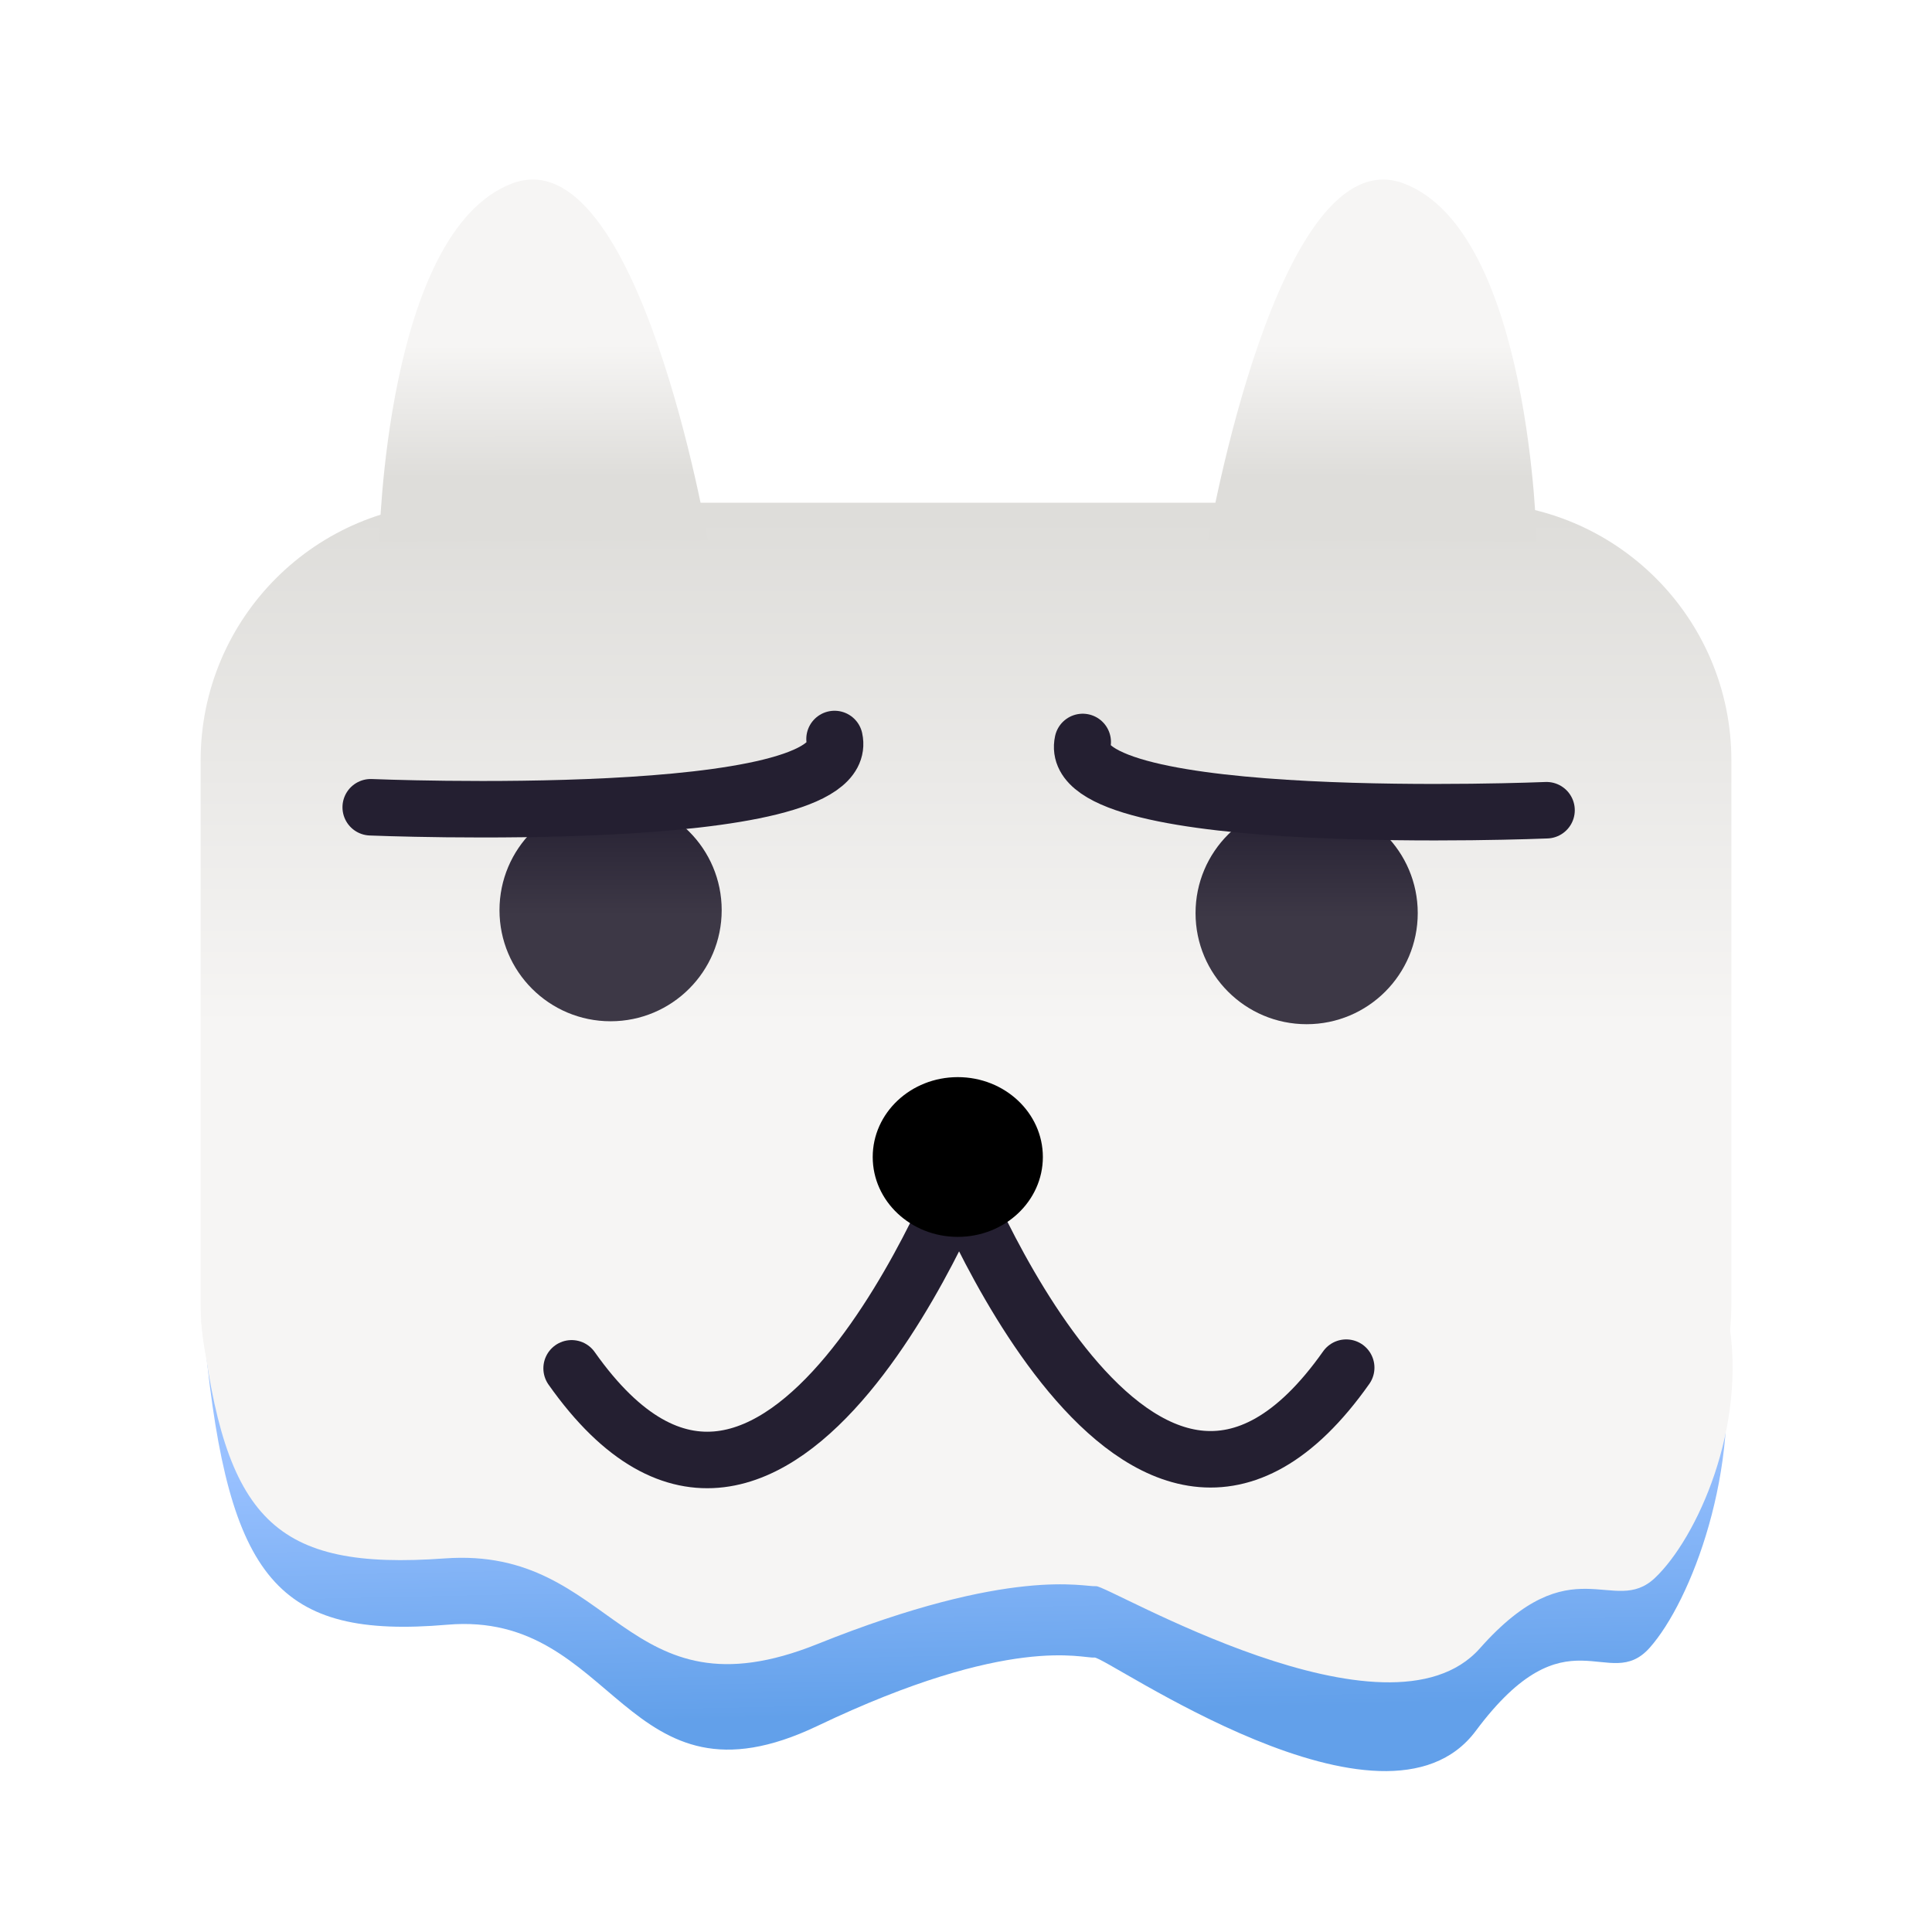
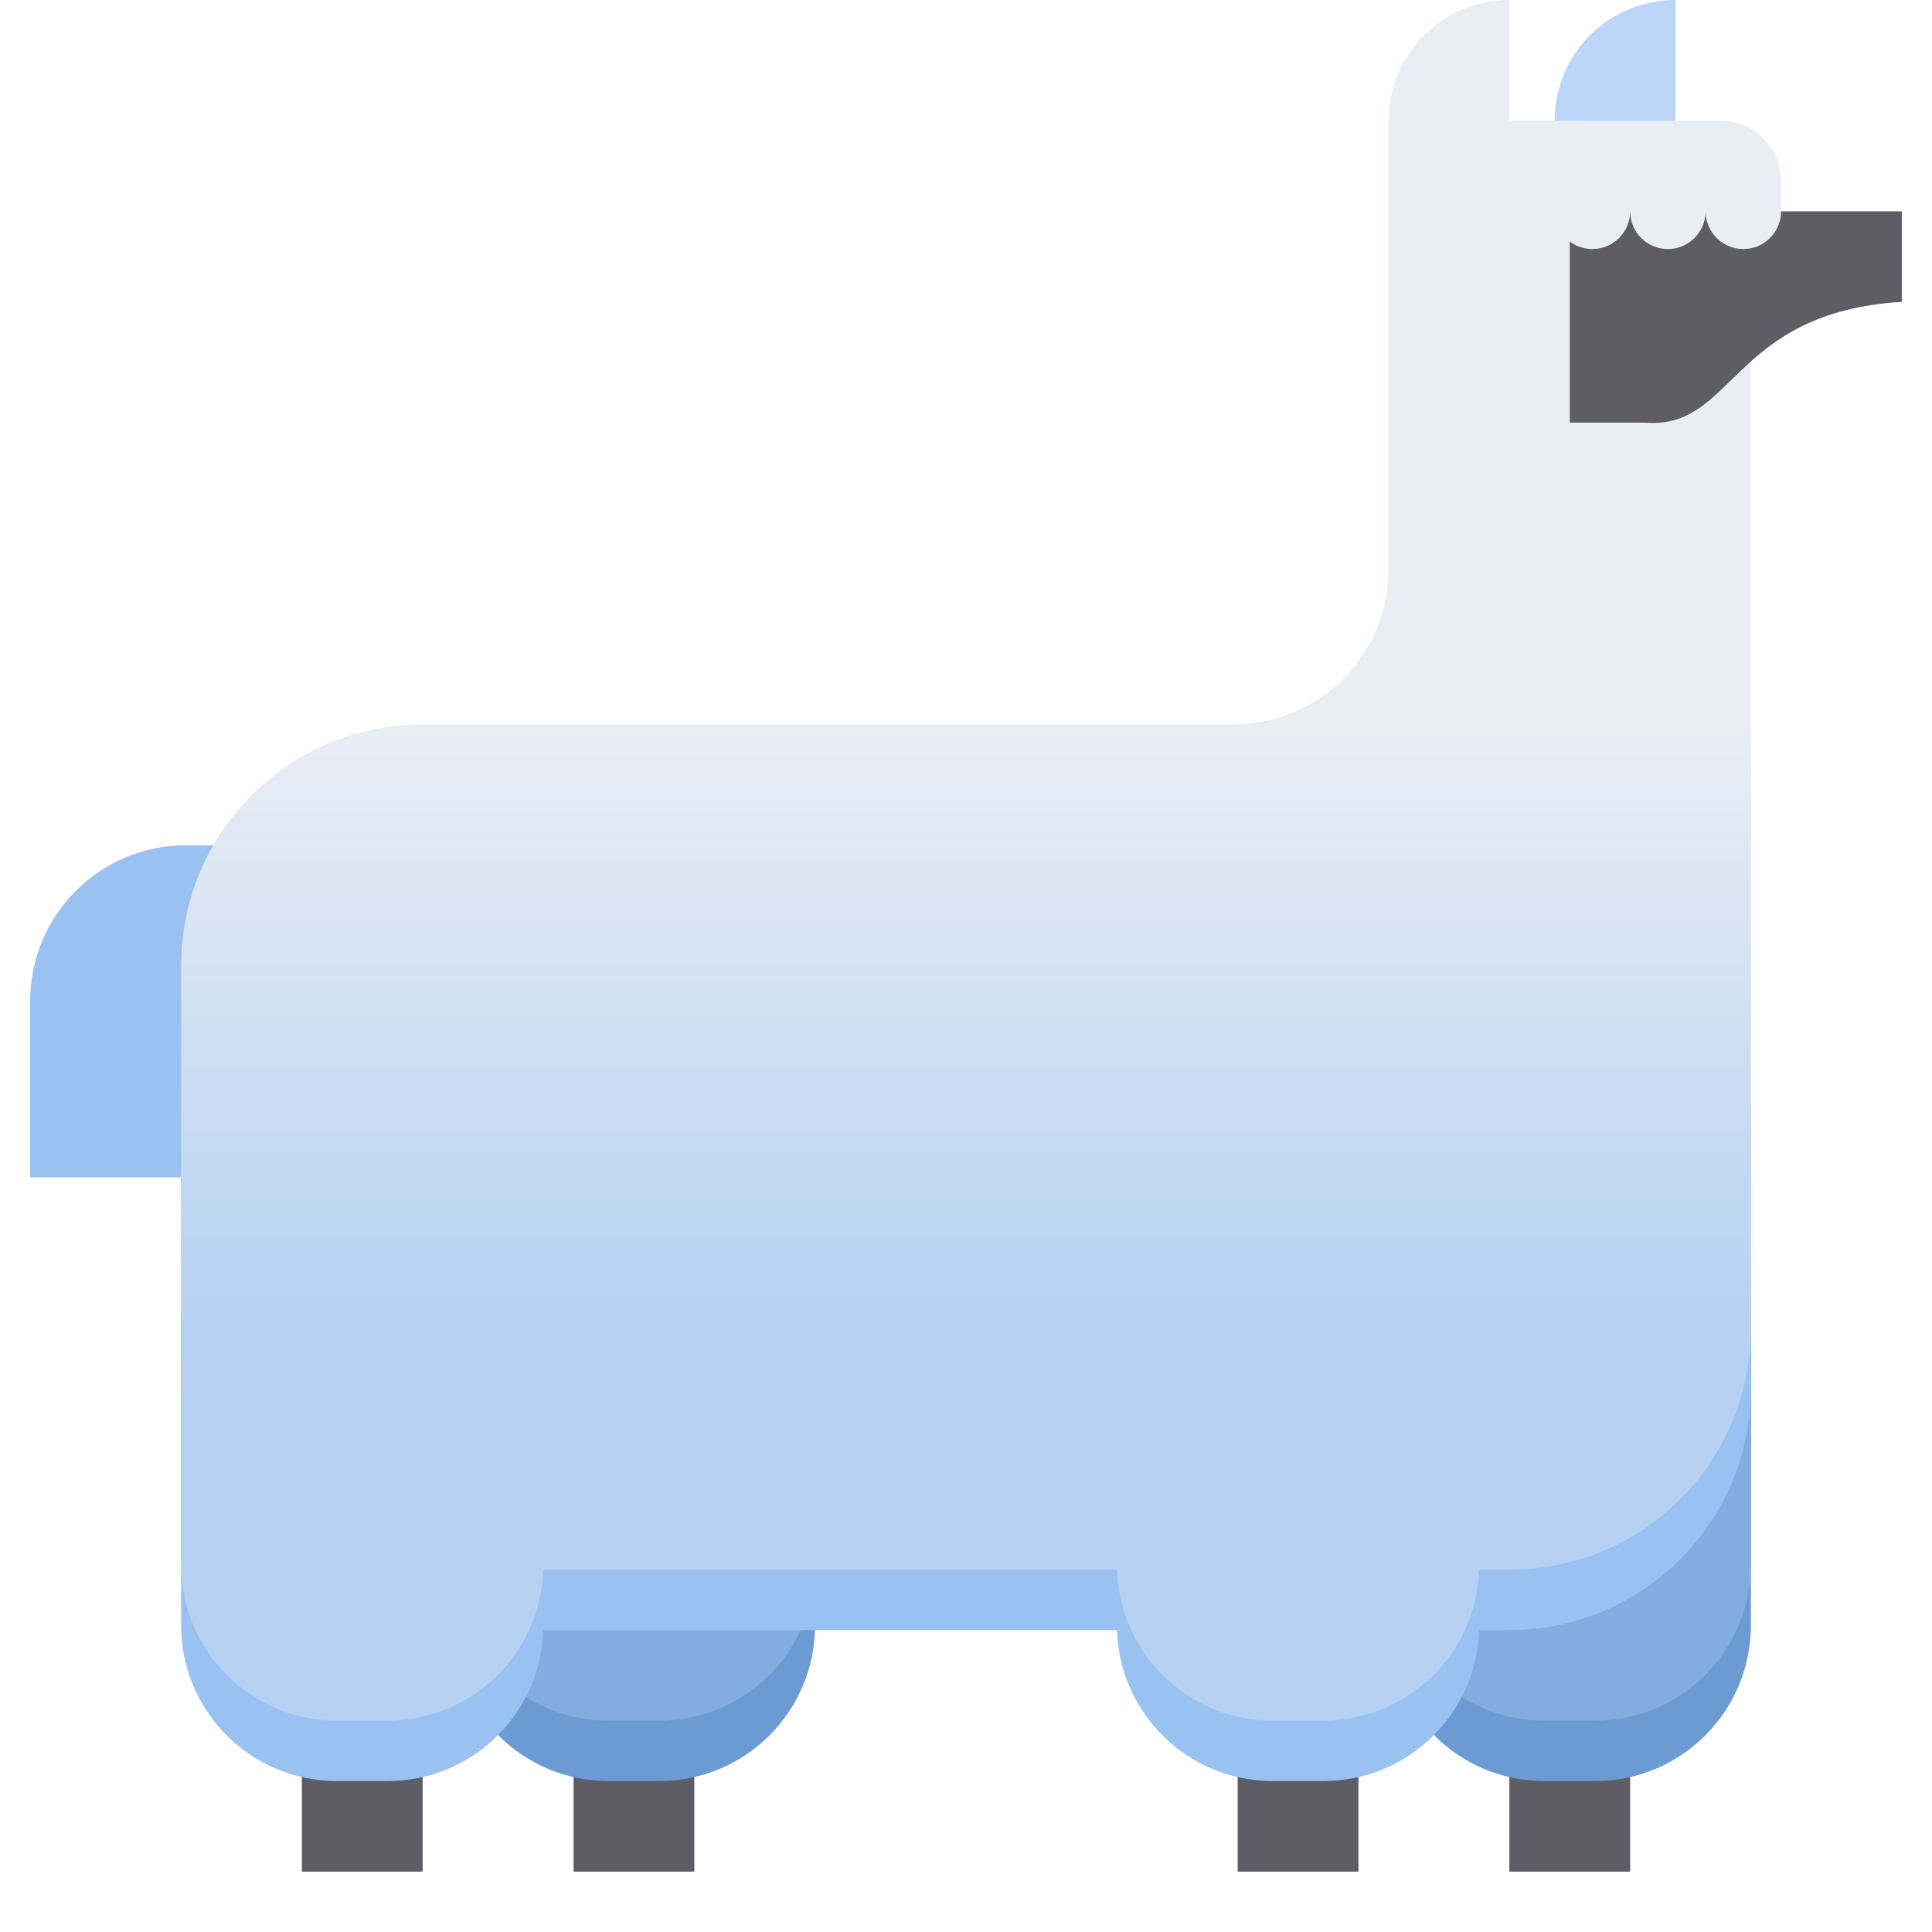
- <svg xmlns="http://www.w3.org/2000/svg" xmlns:xlink="http://www.w3.org/1999/xlink" width="128" height="128" id="svg11300" version="1.0" style="display:inline;enable-background:new" viewBox="0 0 128 128">
-   <defs id="defs3">
-     <linearGradient id="linearGradient35">
-       <stop style="stop-color:#3d3846;stop-opacity:1;" offset="0" id="stop35" />
-       <stop style="stop-color:#241f31;stop-opacity:1;" offset="1" id="stop36" />
-     </linearGradient>
-     <linearGradient id="linearGradient33">
-       <stop style="stop-color:#99c1ff;stop-opacity:1;" offset="0" id="stop33" />
-       <stop style="stop-color:#62a0ea;stop-opacity:1;" offset="1" id="stop34" />
-     </linearGradient>
-     <linearGradient id="linearGradient31">
-       <stop style="stop-color:#deddda;stop-opacity:1;" offset="0" id="stop31" />
-       <stop style="stop-color:#f6f5f4;stop-opacity:1;" offset="1" id="stop32" />
-     </linearGradient>
-     <linearGradient id="linearGradient24">
-       <stop style="stop-color:#f6f5f4;stop-opacity:1;" offset="0" id="stop24" />
-       <stop style="stop-color:#deddda;stop-opacity:1;" offset="1" id="stop23" />
-     </linearGradient>
-     <linearGradient id="linearGradient12">
-       <stop style="stop-color:#000000;stop-opacity:0;" offset="0" id="stop12" />
-       <stop style="stop-color:#000000;stop-opacity:0;" offset="1" id="stop13" />
-     </linearGradient>
-     <linearGradient xlink:href="#linearGradient12" id="linearGradient13" x1="40.888" y1="205.036" x2="40.906" y2="212.095" gradientUnits="userSpaceOnUse" />
-     <linearGradient xlink:href="#linearGradient24" id="linearGradient23" x1="40.888" y1="205.036" x2="40.906" y2="212.095" gradientUnits="userSpaceOnUse" />
-     <linearGradient xlink:href="#linearGradient24" id="linearGradient29" gradientUnits="userSpaceOnUse" x1="40.888" y1="205.036" x2="40.906" y2="212.095" gradientTransform="matrix(-1,0,0,1,127.1484,2.8384866e-4)" />
-     <linearGradient xlink:href="#linearGradient12" id="linearGradient30" gradientUnits="userSpaceOnUse" x1="40.888" y1="205.036" x2="40.906" y2="212.095" gradientTransform="matrix(-1,0,0,1,127.1484,2.8384866e-4)" />
-     <linearGradient xlink:href="#linearGradient31" id="linearGradient32" x1="63.553" y1="214.195" x2="63.553" y2="241.245" gradientUnits="userSpaceOnUse" />
-     <linearGradient xlink:href="#linearGradient33" id="linearGradient34" x1="64.683" y1="267.046" x2="64.896" y2="278.7" gradientUnits="userSpaceOnUse" gradientTransform="matrix(0.992451,0,0,1.181807,0.483866,-51.63542)" />
-     <linearGradient xlink:href="#linearGradient35" id="linearGradient36" x1="45.112" y1="235.326" x2="45.112" y2="229.176" gradientUnits="userSpaceOnUse" />
-     <linearGradient xlink:href="#linearGradient35" id="linearGradient37" gradientUnits="userSpaceOnUse" x1="45.112" y1="235.326" x2="45.112" y2="229.176" gradientTransform="translate(36.95724,0.1568613)" />
-   </defs>
-   <g id="layer1" style="display:inline" transform="translate(0,-172)">
-     <g id="layer4" transform="matrix(1.247782,0,0,1.247782,-15.85805,-61.00024)">
-       <rect style="display:inline;fill:url(#linearGradient32);fill-opacity:1;stroke:#000000;stroke-width:2.91;stroke-dasharray:none;stroke-opacity:0;enable-background:new" id="rect1" width="81.277" height="56.21" x="23.362" y="213.426" ry="13.681" />
-       <path style="display:inline;fill:url(#linearGradient23);fill-opacity:1;fill-rule:evenodd;stroke:url(#linearGradient13);stroke-width:3;stroke-linecap:round;stroke-dasharray:none;stroke-opacity:0;enable-background:new" d="m 32.849,215.489 c 0,0 0.309,-16.434 7.037,-19.011 6.728,-2.577 10.409,18.938 10.409,18.938" id="path1" />
-       <path style="display:inline;fill:url(#linearGradient29);fill-opacity:1;fill-rule:evenodd;stroke:url(#linearGradient30);stroke-width:3;stroke-linecap:round;stroke-dasharray:none;stroke-opacity:0;enable-background:new" d="m 94.3,215.49 c 0,0 -0.309,-16.434 -7.037,-19.011 C 80.536,193.901 76.854,215.416 76.854,215.416" id="path1-7" />
-       <circle style="display:inline;fill:url(#linearGradient36);fill-opacity:1;stroke:none;stroke-width:3;stroke-linecap:round;stroke-dasharray:none;enable-background:new" id="path3" cx="45.129" cy="235.058" r="5.899" />
-       <circle style="display:inline;fill:url(#linearGradient37);fill-opacity:1;stroke:none;stroke-width:3;stroke-linecap:round;stroke-dasharray:none;enable-background:new" id="path3-6" cx="82.087" cy="235.214" r="5.899" />
-       <path style="display:inline;fill:none;stroke:#241f31;stroke-width:3;stroke-linecap:round;stroke-dasharray:none;stroke-opacity:1;enable-background:new" d="m 32.393,229.594 c 0,0 25.649,1.07 24.627,-3.624" id="path4" />
-       <path style="display:inline;fill:none;stroke:#241f31;stroke-width:3;stroke-linecap:round;stroke-dasharray:none;stroke-opacity:1;enable-background:new" d="m 94.824,229.751 c 0,0 -25.649,1.07 -24.627,-3.624" id="path4-5" />
-       <path style="display:inline;fill:url(#linearGradient34);fill-opacity:1;stroke:none;stroke-width:3.249;stroke-linecap:round;stroke-dasharray:none;enable-background:new" d="m 23.602,258.095 c 1.244,12.498 3.859,15.676 12.859,14.903 9,-0.773 9.385,10.274 19.651,5.374 10.266,-4.901 14.088,-3.562 14.703,-3.632 0.615,-0.07 15.398,10.413 20.254,3.893 4.856,-6.52 7.043,-1.95 9.233,-4.413 2.189,-2.463 4.894,-9.46 3.876,-16.222" id="path8-0" />
-       <path style="display:inline;fill:#f6f5f4;fill-opacity:1;stroke:none;stroke-width:2.999;stroke-linecap:round;stroke-dasharray:none;enable-background:new" d="m 23.389,256.862 c 1.252,10.58 3.884,13.27 12.941,12.615 9.058,-0.655 9.445,8.697 19.777,4.549 10.332,-4.149 14.179,-3.015 14.798,-3.074 0.619,-0.06 15.496,8.815 20.384,3.296 4.887,-5.519 7.088,-1.651 9.292,-3.735 2.203,-2.085 4.926,-8.008 3.901,-13.732" id="path8" />
-       <path style="display:inline;fill:none;stroke:#241f31;stroke-width:3;stroke-linecap:round;stroke-linejoin:miter;stroke-dasharray:none;stroke-opacity:1;enable-background:new" d="m 63.096,248.373 c 0,0 10.156,26.473 21.091,10.976" id="path2" />
-       <path style="display:inline;fill:none;stroke:#241f31;stroke-width:3;stroke-linecap:round;stroke-linejoin:miter;stroke-dasharray:none;stroke-opacity:1;enable-background:new" d="m 64.151,248.409 c 0,0 -10.156,26.473 -21.091,10.976" id="path2-6" />
-       <ellipse style="display:inline;fill:#000000;stroke:none;stroke-width:1.294;stroke-linecap:round;stroke-dasharray:none;enable-background:new" id="path5" cx="63.564" cy="248.164" rx="4.517" ry="4.241" />
-     </g>
+ <svg xmlns="http://www.w3.org/2000/svg" height="128px" viewBox="0 0 128 128" width="128px" version="1.1" id="svg26">
+   <defs id="defs26" />
+   <linearGradient id="a" gradientUnits="userSpaceOnUse" x1="48" x2="48" y1="88" y2="48">
+     <stop offset="0" stop-color="#b6d1f2" id="stop1" />
+     <stop offset="1" stop-color="#e9eef4" id="stop2" />
+   </linearGradient>
+   <path d="m 2 66 h 24 v 12 h -24 z m 0 0" fill="#99c1f1" id="path2" />
+   <path d="m 12.324 56 h 3.352 c 5.703 0 10.324 4.621 10.324 10.324 v 1.352 c 0 5.703 -4.621 10.324 -10.324 10.324 h -3.352 c -5.703 0 -10.324 -4.621 -10.324 -10.324 v -1.352 c 0 -5.703 4.621 -10.324 10.324 -10.324 z m 0 0" fill="#99c1f1" id="path3" />
+   <g fill="#5e5c64" id="g7">
+     <path d="m 82 101 h 8 v 23 h -8 z m 0 0" id="path4" />
+     <path d="m 100 101 h 8 v 23 h -8 z m 0 0" id="path5" />
+     <path d="m 20 101 h 8 v 23 h -8 z m 0 0" id="path6" />
+     <path d="m 38 101 h 8 v 23 h -8 z m 0 0" id="path7" />
  </g>
+   <path d="m 40.324 80 h 3.352 c 5.703 0 10.324 4.621 10.324 10.324 v 17.352 c 0 5.703 -4.621 10.324 -10.324 10.324 h -3.352 c -5.703 0 -10.324 -4.621 -10.324 -10.324 v -17.352 c 0 -5.703 4.621 -10.324 10.324 -10.324 z m 0 0" fill="#6b9bd2" id="path8" />
+   <path d="m 102.324 80 h 3.352 c 5.703 0 10.324 4.621 10.324 10.324 v 17.352 c 0 5.703 -4.621 10.324 -10.324 10.324 h -3.352 c -5.703 0 -10.324 -4.621 -10.324 -10.324 v -17.352 c 0 -5.703 4.621 -10.324 10.324 -10.324 z m 0 0" fill="#6b9bd2" id="path9" />
+   <path d="m 40.324 76 h 3.352 c 5.703 0 10.324 4.621 10.324 10.324 v 17.352 c 0 5.703 -4.621 10.324 -10.324 10.324 h -3.352 c -5.703 0 -10.324 -4.621 -10.324 -10.324 v -17.352 c 0 -5.703 4.621 -10.324 10.324 -10.324 z m 0 0" fill="#82adde" id="path10" />
+   <path d="m 102.324 76 h 3.352 c 5.703 0 10.324 4.621 10.324 10.324 v 17.352 c 0 5.703 -4.621 10.324 -10.324 10.324 h -3.352 c -5.703 0 -10.324 -4.621 -10.324 -10.324 v -17.352 c 0 -5.703 4.621 -10.324 10.324 -10.324 z m 0 0" fill="#82adde" id="path11" />
+   <path d="m 22.324 80 h 3.352 c 5.703 0 10.324 4.621 10.324 10.324 v 17.352 c 0 5.703 -4.621 10.324 -10.324 10.324 h -3.352 c -5.703 0 -10.324 -4.621 -10.324 -10.324 v -17.352 c 0 -5.703 4.621 -10.324 10.324 -10.324 z m 0 0" fill="#99c1f1" id="path12" />
+   <path d="m 84.324 80 h 3.352 c 5.703 0 10.324 4.621 10.324 10.324 v 17.352 c 0 5.703 -4.621 10.324 -10.324 10.324 h -3.352 c -5.703 0 -10.324 -4.621 -10.324 -10.324 v -17.352 c 0 -5.703 4.621 -10.324 10.324 -10.324 z m 0 0" fill="#99c1f1" id="path13" />
+   <path d="m 28 58 h 72 c 8.836 0 16 7.164 16 16 v 18 c 0 8.836 -7.164 16 -16 16 h -72 c -8.836 0 -16 -7.164 -16 -16 v -18 c 0 -8.836 7.164 -16 16 -16 z m 0 0" fill="#99c1f1" id="path14" />
+   <path d="m 22.324 76 h 3.352 c 5.703 0 10.324 4.621 10.324 10.324 v 17.352 c 0 5.703 -4.621 10.324 -10.324 10.324 h -3.352 c -5.703 0 -10.324 -4.621 -10.324 -10.324 v -17.352 c 0 -5.703 4.621 -10.324 10.324 -10.324 z m 0 0" fill="#b6d1f2" id="path15" />
+   <path d="m 84.324 76 h 3.352 c 5.703 0 10.324 4.621 10.324 10.324 v 17.352 c 0 5.703 -4.621 10.324 -10.324 10.324 h -3.352 c -5.703 0 -10.324 -4.621 -10.324 -10.324 v -17.352 c 0 -5.703 4.621 -10.324 10.324 -10.324 z m 0 0" fill="#b6d1f2" id="path16" />
+   <path d="m 111 16 c -2.859 0 -5.5 -1.523 -6.93 -4 c -1.426 -2.477 -1.426 -5.523 0 -8 c 1.43 -2.477 4.07 -4 6.93 -4" fill="#bbd6f6" id="path17" />
+   <path d="m 103 8 h 8 v 16 h -8 z m 0 0" fill="#99c1f1" id="path18" />
+   <path d="m 96 8 h 18 c 2.211 0 4 1.789 4 4 v 6 c 0 2.211 -1.789 4 -4 4 h -18 c -2.207 0 -4 -1.789 -4 -4 v -6 c 0 -2.211 1.793 -4 4 -4 z m 0 0" fill="#e9eef4" id="path19" />
+   <path d="m 100 16 c -2.859 0 -5.5 -1.523 -6.93 -4 c -1.426 -2.477 -1.426 -5.523 0 -8 c 1.43 -2.477 4.07 -4 6.93 -4" fill="#e9eef4" id="path20" />
+   <path d="m 92 16 v 21.676 c 0 5.719 -4.605 10.324 -10.324 10.324 h -53.676 c -8.863 0 -16 7.137 -16 16 v 24 c 0 8.863 7.137 16 16 16 h 72 c 8.863 0 16 -7.137 16 -16 v -72 z m 0 0" fill="url(#a)" id="path21" />
+   <path d="m 92 8 h 13 v 16 h -13 z m 0 0" fill="#e9eef4" id="path22" />
+   <path d="m 104 14 h 22 v 6 c -11.336 0.688 -11.078 8.477 -17 8 h -5 z m 0 0" fill="#5e5c64" id="path23" />
+   <path d="m 118 14 c 0 1.379 -1.117 2.5 -2.5 2.5 c -1.379 0 -2.5 -1.121 -2.5 -2.5 s 1.121 -2.5 2.5 -2.5 c 1.383 0 2.5 1.121 2.5 2.5 z m 0 0" fill="#e9eef4" id="path24" />
+   <path d="m 113 14 c 0 1.379 -1.121 2.5 -2.5 2.5 c -1.383 0 -2.5 -1.121 -2.5 -2.5 s 1.117 -2.5 2.5 -2.5 c 1.379 0 2.5 1.121 2.5 2.5 z m 0 0" fill="#e9eef4" id="path25" />
+   <path d="m 108 14 c 0 1.379 -1.117 2.5 -2.5 2.5 c -1.379 0 -2.5 -1.121 -2.5 -2.5 s 1.121 -2.5 2.5 -2.5 c 1.383 0 2.5 1.121 2.5 2.5 z m 0 0" fill="#e9eef4" id="path26" />
</svg>
